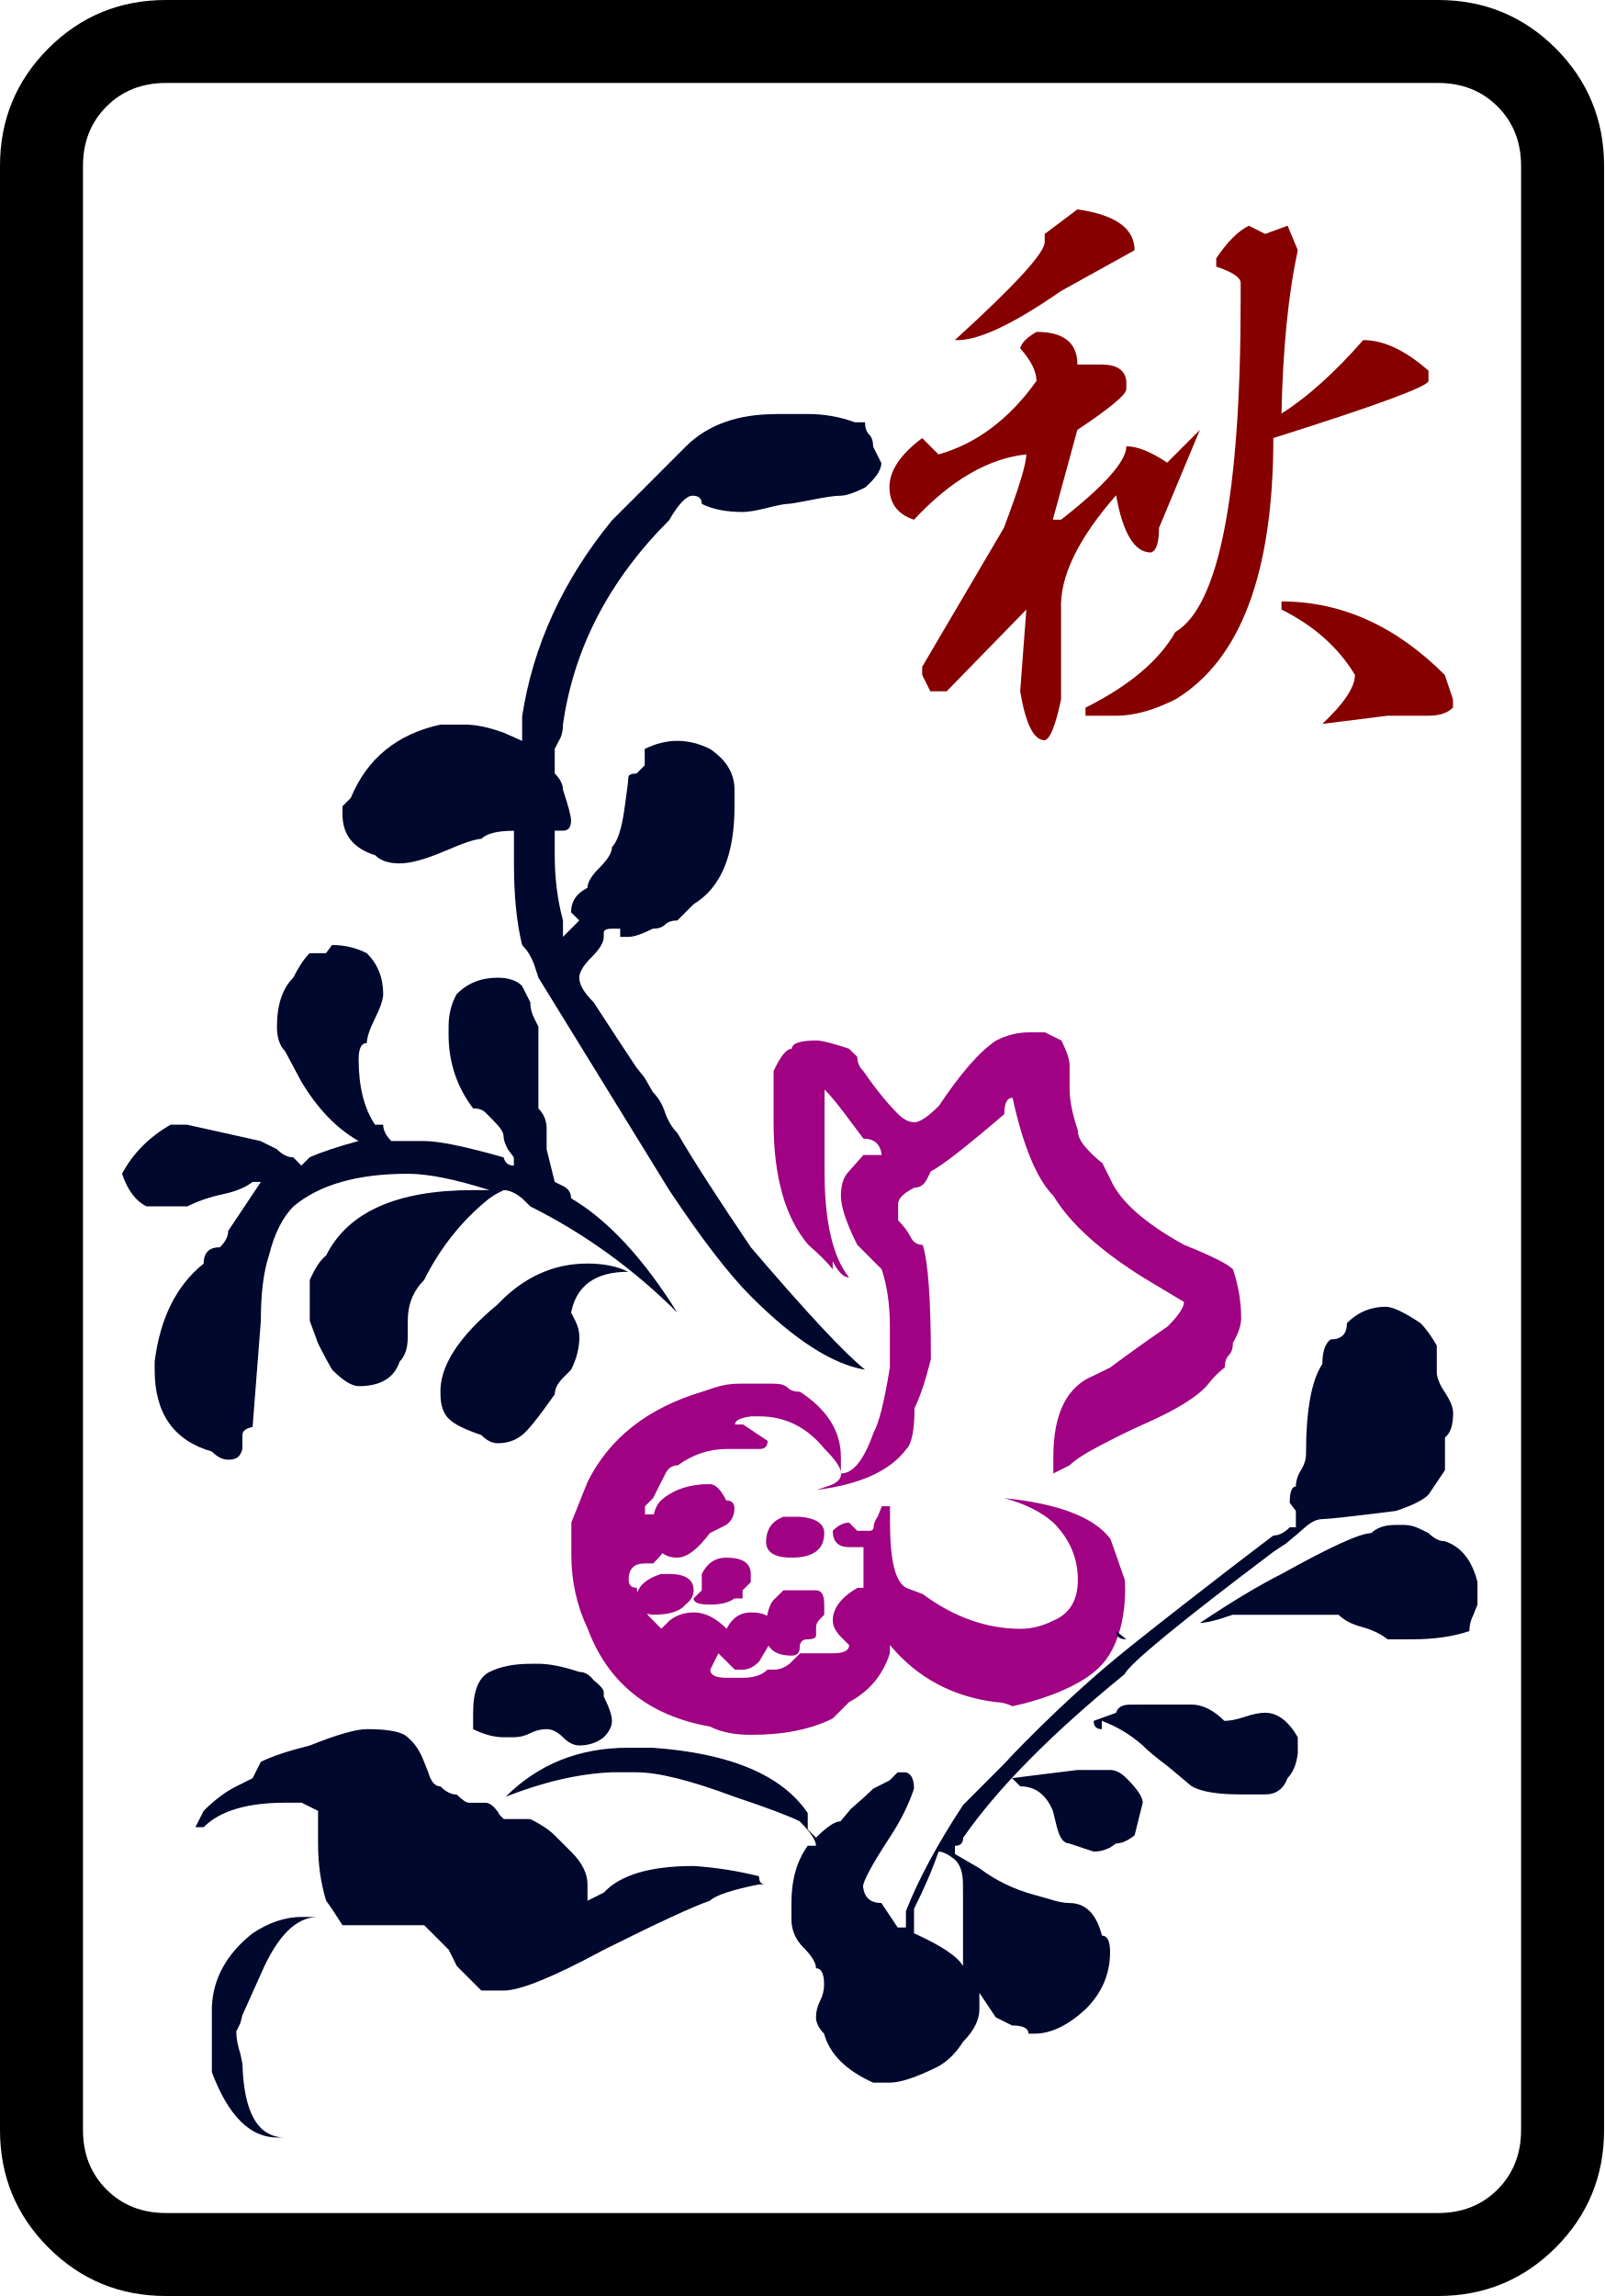
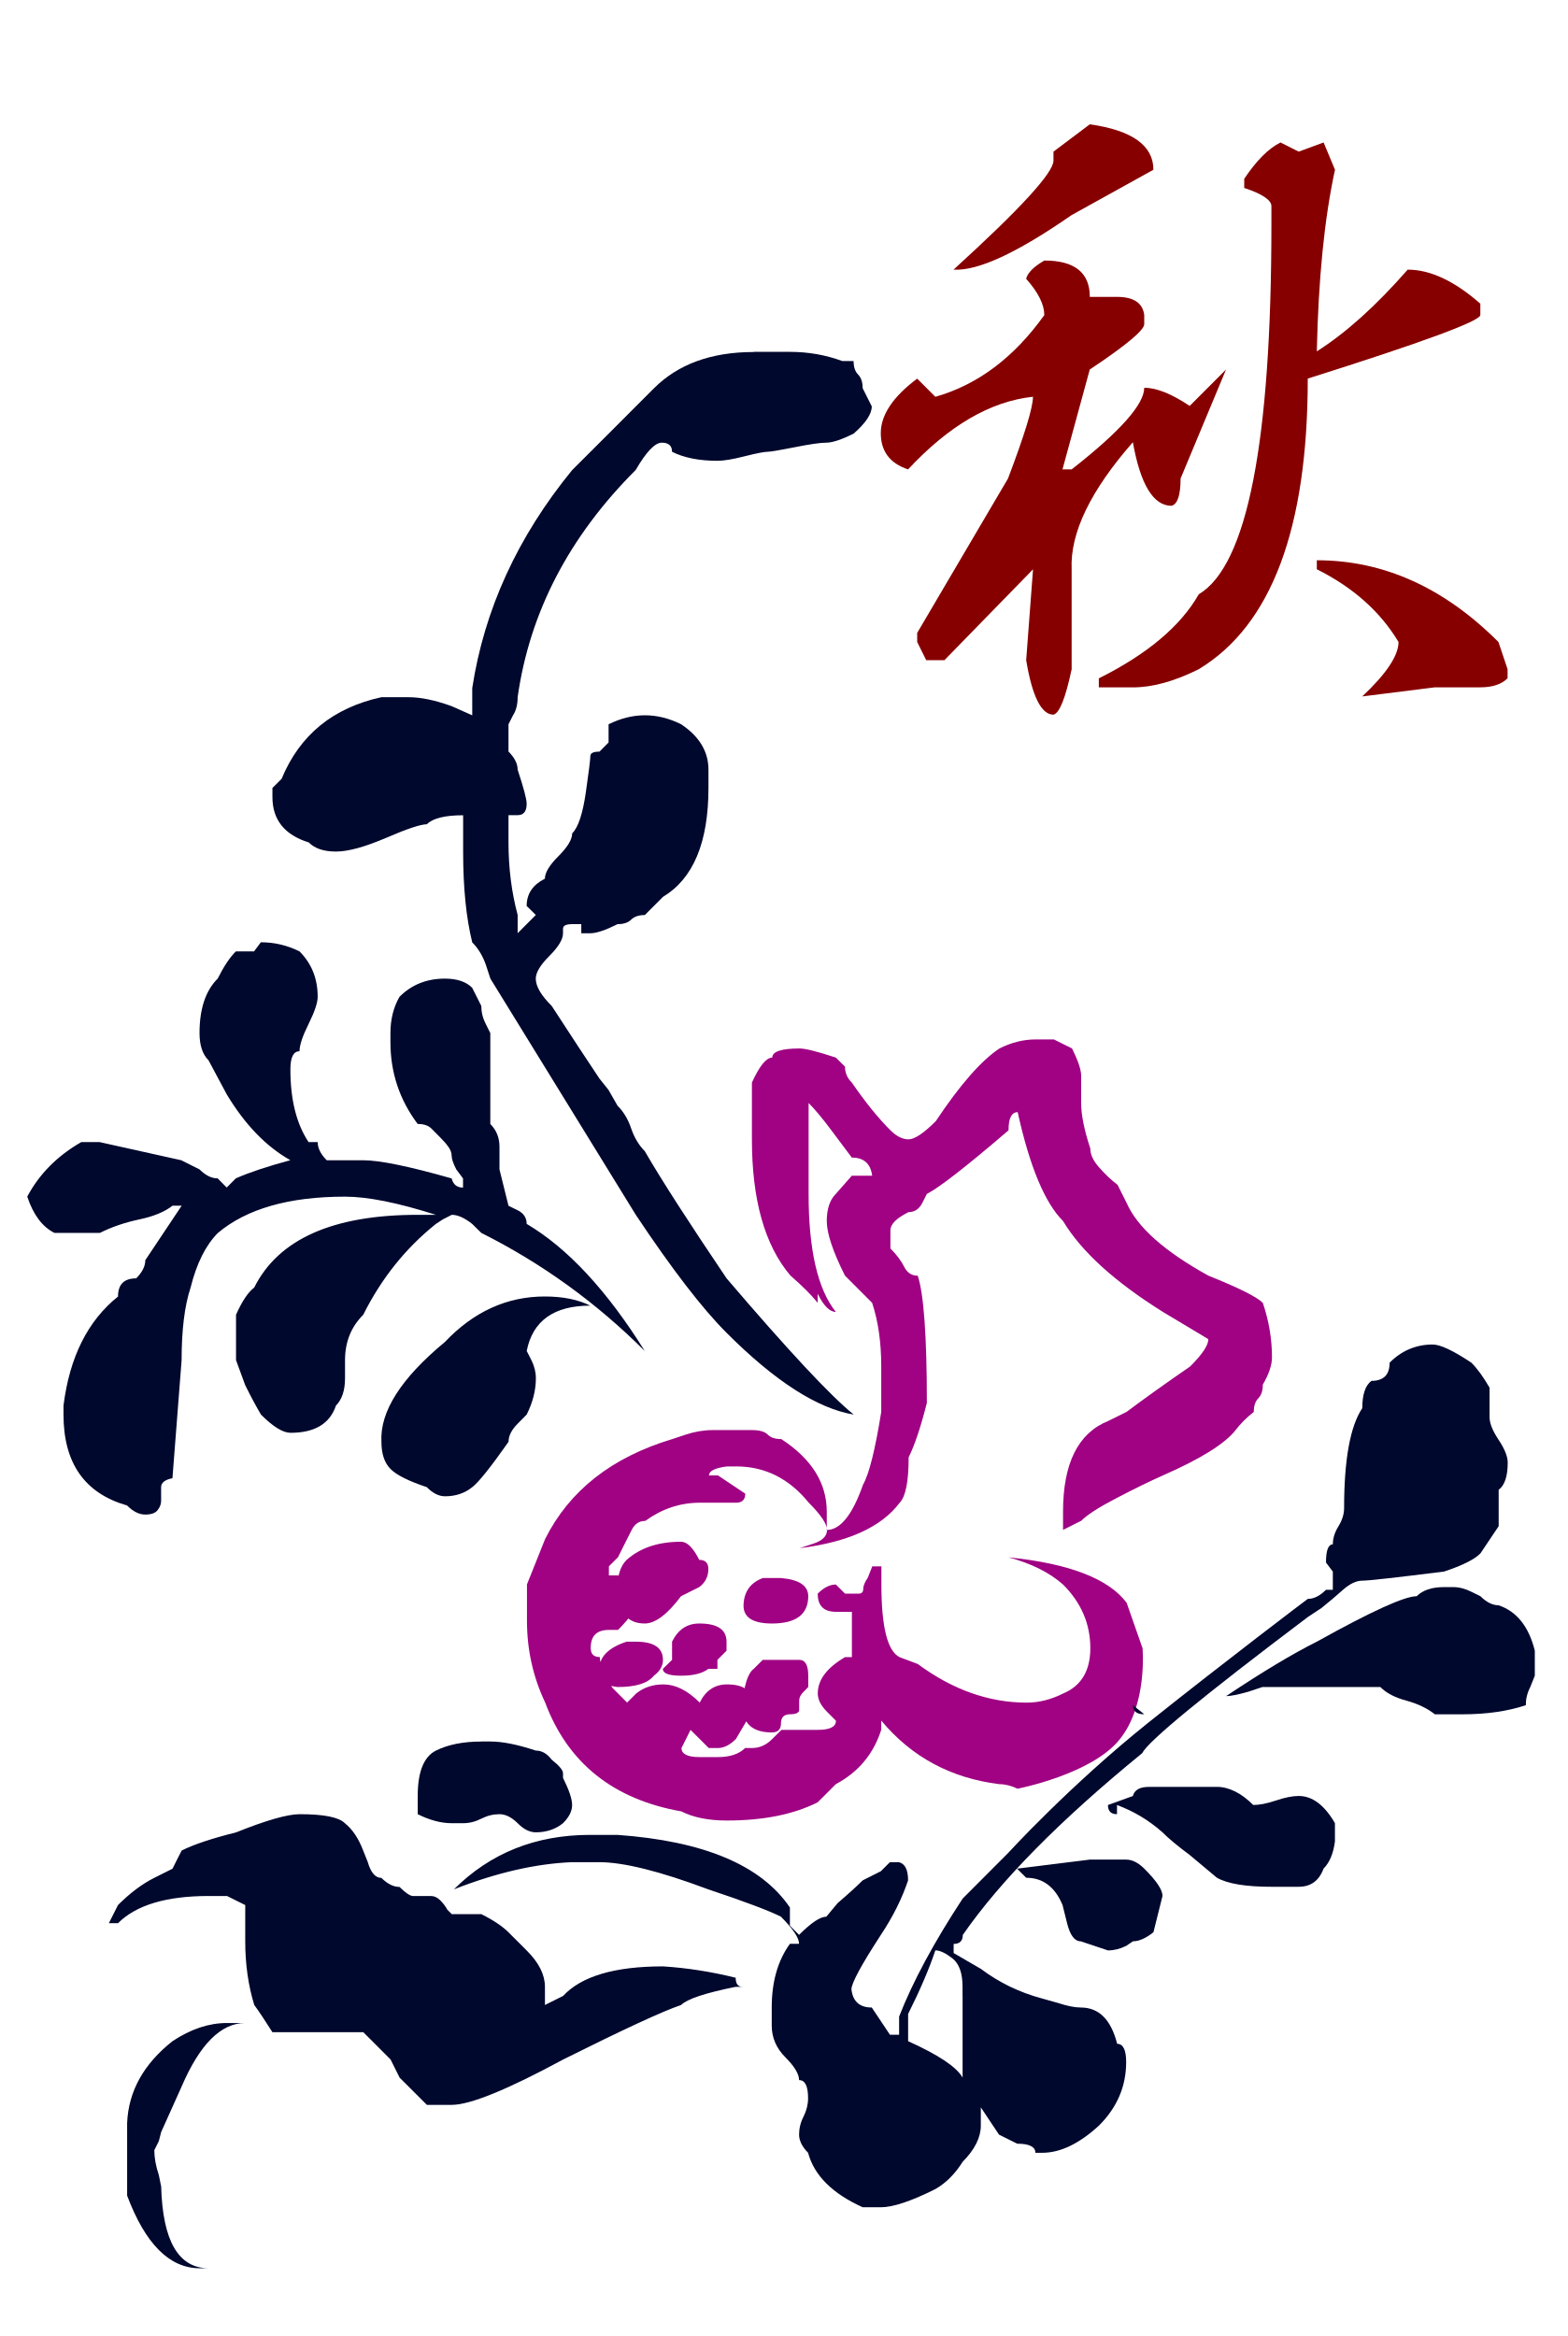
- <svg xmlns="http://www.w3.org/2000/svg" version="1.1" id="图层_1" x="0px" y="0px" width="139.764" height="200" viewBox="0 0 139.764 200" enable-background="new 0 0 714 341" xml:space="preserve">
+ <svg xmlns="http://www.w3.org/2000/svg" version="1.1" id="图层_1" x="0px" y="0px" width="122.764" height="183" viewBox="8.5 8.5 122.764 183" enable-background="new 0 0 714 341" xml:space="preserve">
  <defs id="defs619" />
  <g transform="matrix(4.033152,0,0,4.033152,-2209.196,-882.0908)" id="g2051">
-     <path id="path570" d="m 547.759,222.294 c 0,-0.994 0.349,-1.842 1.046,-2.539 0.696,-0.696 1.543,-1.045 2.539,-1.045 h 27.483 c 0.995,0 1.843,0.349 2.54,1.045 0.695,0.697 1.045,1.545 1.045,2.539 v 42.42 c 0,0.995 -0.35,1.842 -1.045,2.539 -0.697,0.696 -1.545,1.046 -2.54,1.046 h -27.483 c -0.996,0 -1.843,-0.35 -2.539,-1.046 -0.697,-0.697 -1.046,-1.544 -1.046,-2.539 m 1.793,0 c 0,0.518 0.169,0.945 0.508,1.285 0.338,0.338 0.766,0.508 1.284,0.508 h 27.483 c 0.518,0 0.946,-0.17 1.284,-0.508 0.338,-0.34 0.508,-0.768 0.508,-1.285 v -42.42 c 0,-0.518 -0.17,-0.945 -0.508,-1.284 -0.338,-0.338 -0.767,-0.508 -1.284,-0.508 h -27.483 c -0.519,0 -0.946,0.17 -1.284,0.508 -0.339,0.339 -0.508,0.767 -0.508,1.284" />
    <path style="fill:#870000" id="path572" d="m 570.151,225.878 c 0.588,0 0.883,0.235 0.883,0.706 h 0.528 c 0.323,0 0.5,0.118 0.529,0.353 v 0.177 c 0,0.117 -0.353,0.412 -1.058,0.881 l -0.53,1.94 h 0.178 c 0.938,-0.734 1.41,-1.263 1.41,-1.586 0.236,0 0.53,0.117 0.883,0.353 l 0.706,-0.707 -0.883,2.117 c 0,0.323 -0.06,0.501 -0.176,0.53 -0.353,0 -0.604,-0.413 -0.751,-1.235 -0.823,0.941 -1.221,1.763 -1.189,2.469 v 1.235 0.706 c -0.119,0.559 -0.235,0.853 -0.353,0.882 -0.235,0 -0.413,-0.353 -0.53,-1.058 l 0.133,-1.765 -1.721,1.765 h -0.353 l -0.176,-0.353 v -0.177 l 1.764,-2.999 c 0.323,-0.852 0.485,-1.381 0.485,-1.588 -0.824,0.088 -1.633,0.559 -2.426,1.411 -0.354,-0.117 -0.53,-0.353 -0.53,-0.705 0,-0.352 0.236,-0.706 0.707,-1.058 l 0.353,0.353 c 0.823,-0.234 1.528,-0.764 2.116,-1.587 0,-0.205 -0.117,-0.441 -0.353,-0.706 0.031,-0.118 0.148,-0.235 0.354,-0.354 z m 0.883,-2.646 c 0.822,0.117 1.235,0.411 1.235,0.883 l -1.588,0.88 c -1.061,0.736 -1.823,1.089 -2.294,1.06 1.293,-1.177 1.941,-1.882 1.941,-2.117 v -0.175 z m 3.704,0.353 0.353,0.178 0.484,-0.178 0.221,0.53 c -0.205,0.941 -0.323,2.116 -0.353,3.527 0.559,-0.353 1.147,-0.881 1.765,-1.587 0.44,0 0.91,0.221 1.411,0.661 v 0.22 c 0,0.118 -1.118,0.53 -3.352,1.235 0,2.911 -0.706,4.793 -2.117,5.645 -0.47,0.235 -0.896,0.353 -1.279,0.353 h -0.662 v -0.175 c 0.941,-0.47 1.589,-1.015 1.941,-1.633 0.94,-0.558 1.411,-2.954 1.411,-7.187 v -0.353 c 0,-0.117 -0.176,-0.236 -0.528,-0.353 v -0.177 c 0.236,-0.353 0.469,-0.589 0.705,-0.706 z m 0.705,8.115 c 1.294,0 2.47,0.528 3.528,1.588 l 0.177,0.528 v 0.177 c -0.119,0.117 -0.294,0.175 -0.529,0.175 h -0.883 l -1.411,0.177 c 0.47,-0.441 0.705,-0.795 0.705,-1.058 -0.353,-0.588 -0.881,-1.06 -1.587,-1.412 z" />
    <path style="fill:#a00283" id="path574" d="m 562.037,252.705 c -0.353,0.117 -0.528,0.294 -0.528,0.528 v 0.133 c 0,0.119 0.117,0.192 0.353,0.22 0.353,0 0.586,-0.072 0.705,-0.22 0.118,-0.087 0.176,-0.191 0.176,-0.308 0,-0.235 -0.176,-0.353 -0.528,-0.353 z m 1.058,-1.941 c -0.44,0 -0.793,0.117 -1.058,0.353 -0.117,0.117 -0.176,0.294 -0.176,0.528 0,0.471 0.176,0.707 0.528,0.707 0.206,0 0.441,-0.178 0.705,-0.53 l 0.354,-0.177 c 0.117,-0.088 0.177,-0.205 0.177,-0.353 0,-0.117 -0.06,-0.176 -0.177,-0.176 -0.118,-0.235 -0.235,-0.352 -0.353,-0.352 z m 0.353,1.588 c -0.235,0 -0.411,0.117 -0.528,0.353 v 0.353 l -0.178,0.175 c 0,0.09 0.117,0.133 0.353,0.133 0.236,0 0.413,-0.043 0.53,-0.133 h 0.176 v -0.175 l 0.177,-0.177 v -0.175 c 0,-0.237 -0.177,-0.354 -0.53,-0.354 z m 1.235,0.705 -0.176,0.175 c -0.118,0.09 -0.192,0.325 -0.22,0.706 0,0.354 0.19,0.53 0.572,0.53 0.117,0 0.176,-0.059 0.176,-0.176 0,-0.118 0.059,-0.177 0.177,-0.177 0.117,0 0.177,-0.029 0.177,-0.087 v -0.178 c 0,-0.059 0.028,-0.117 0.089,-0.175 l 0.087,-0.089 v -0.22 c 0,-0.205 -0.058,-0.308 -0.176,-0.308 h -0.706 z m 0,-1.588 c -0.235,0.088 -0.36,0.257 -0.374,0.507 -0.016,0.251 0.169,0.376 0.551,0.376 0.47,0 0.705,-0.178 0.705,-0.53 0,-0.204 -0.176,-0.323 -0.529,-0.353 h -0.176 z m 7.375,1.363 -0.309,-0.883 c -0.353,-0.469 -1.117,-0.763 -2.294,-0.882 0.442,0.119 0.795,0.294 1.06,0.529 0.353,0.353 0.529,0.766 0.529,1.235 0,0.44 -0.177,0.734 -0.529,0.881 -0.235,0.118 -0.471,0.177 -0.706,0.177 -0.734,0 -1.44,-0.25 -2.116,-0.75 l -0.353,-0.133 c -0.236,-0.117 -0.354,-0.586 -0.354,-1.411 v -0.353 h -0.177 l -0.087,0.22 c -0.06,0.088 -0.089,0.162 -0.089,0.221 0,0.06 -0.031,0.089 -0.089,0.089 h -0.264 l -0.178,-0.177 c -0.117,0 -0.235,0.059 -0.353,0.177 0,0.236 0.117,0.353 0.353,0.353 h 0.178 0.133 v 0.528 0.177 0.175 h -0.133 c -0.353,0.207 -0.53,0.442 -0.53,0.706 0,0.118 0.06,0.235 0.178,0.354 l 0.175,0.176 c 0,0.119 -0.117,0.177 -0.353,0.177 h -0.705 l -0.178,0.176 c -0.116,0.119 -0.248,0.177 -0.395,0.177 h -0.133 c -0.118,0.117 -0.294,0.176 -0.53,0.176 h -0.175 -0.178 c -0.235,0 -0.353,-0.059 -0.353,-0.176 l 0.176,-0.353 0.354,0.353 h 0.175 c 0.117,0 0.236,-0.058 0.353,-0.177 l 0.311,-0.529 v -0.177 c 0,-0.235 -0.164,-0.353 -0.485,-0.353 -0.235,0 -0.413,0.117 -0.53,0.353 -0.235,-0.235 -0.471,-0.353 -0.705,-0.353 -0.207,0 -0.382,0.059 -0.529,0.176 l -0.088,0.089 -0.089,0.087 -0.176,-0.177 -0.088,-0.088 c -0.061,-0.059 -0.089,-0.146 -0.089,-0.265 -0.118,-0.117 -0.176,-0.234 -0.176,-0.353 -0.117,0 -0.177,-0.058 -0.177,-0.175 0,-0.117 0.028,-0.207 0.088,-0.265 0.059,-0.059 0.146,-0.087 0.265,-0.087 h 0.177 c 0.235,-0.235 0.353,-0.411 0.353,-0.53 0,-0.235 -0.117,-0.411 -0.353,-0.529 h -0.177 v -0.176 l 0.177,-0.177 0.087,-0.176 0.178,-0.353 c 0.058,-0.117 0.146,-0.177 0.265,-0.177 0.323,-0.234 0.676,-0.353 1.058,-0.353 h 0.353 0.353 c 0.117,0 0.178,-0.059 0.178,-0.176 l -0.53,-0.354 h -0.175 c 0,-0.087 0.117,-0.146 0.353,-0.175 h 0.175 c 0.56,0 1.029,0.235 1.411,0.706 0.236,0.235 0.354,0.413 0.354,0.529 0,0.117 -0.089,0.207 -0.265,0.265 l -0.266,0.088 c 0.941,-0.117 1.588,-0.411 1.941,-0.882 0.117,-0.117 0.175,-0.412 0.175,-0.883 0.117,-0.234 0.235,-0.586 0.354,-1.058 0,-1.293 -0.06,-2.116 -0.177,-2.469 -0.118,0 -0.207,-0.058 -0.265,-0.177 -0.06,-0.117 -0.148,-0.235 -0.266,-0.353 v -0.177 -0.176 c 0,-0.118 0.117,-0.236 0.353,-0.353 0.117,0 0.206,-0.059 0.266,-0.177 l 0.089,-0.176 c 0.233,-0.117 0.764,-0.53 1.586,-1.235 0,-0.235 0.059,-0.353 0.178,-0.353 0.233,1.058 0.529,1.764 0.882,2.116 0.353,0.588 0.998,1.176 1.94,1.765 l 0.881,0.528 c 0,0.119 -0.116,0.294 -0.353,0.53 -0.469,0.323 -0.882,0.618 -1.234,0.882 l -0.353,0.175 c -0.59,0.236 -0.882,0.824 -0.882,1.765 v 0.353 l 0.353,-0.177 c 0.117,-0.117 0.346,-0.265 0.685,-0.44 0.337,-0.177 0.639,-0.324 0.903,-0.442 0.733,-0.321 1.204,-0.616 1.411,-0.88 0.088,-0.117 0.205,-0.236 0.353,-0.353 0,-0.117 0.029,-0.206 0.088,-0.265 0.059,-0.059 0.087,-0.146 0.087,-0.265 0.12,-0.205 0.178,-0.382 0.178,-0.53 0,-0.353 -0.058,-0.705 -0.178,-1.058 -0.116,-0.117 -0.469,-0.292 -1.058,-0.529 -0.853,-0.471 -1.381,-0.941 -1.587,-1.412 l -0.177,-0.353 c -0.118,-0.088 -0.235,-0.199 -0.353,-0.332 -0.118,-0.131 -0.176,-0.256 -0.176,-0.375 -0.117,-0.353 -0.177,-0.646 -0.177,-0.882 v -0.176 -0.353 c 0,-0.117 -0.061,-0.294 -0.177,-0.529 l -0.353,-0.176 h -0.353 c -0.236,0 -0.472,0.059 -0.705,0.176 -0.353,0.235 -0.766,0.705 -1.235,1.411 -0.235,0.235 -0.413,0.354 -0.53,0.354 -0.117,0 -0.235,-0.06 -0.353,-0.177 -0.235,-0.235 -0.485,-0.543 -0.748,-0.925 -0.09,-0.089 -0.133,-0.191 -0.133,-0.31 l -0.178,-0.176 c -0.353,-0.117 -0.588,-0.177 -0.705,-0.177 -0.353,0 -0.53,0.06 -0.53,0.177 -0.116,0 -0.248,0.162 -0.395,0.485 v 1.103 c 0,1.175 0.249,2.058 0.748,2.646 0.236,0.205 0.412,0.382 0.529,0.529 v -0.176 c 0.117,0.236 0.235,0.353 0.353,0.353 -0.353,-0.442 -0.529,-1.206 -0.529,-2.293 v -0.53 -0.705 -0.53 c 0.119,0.119 0.266,0.294 0.442,0.53 l 0.397,0.53 c 0.233,0 0.366,0.117 0.396,0.353 h -0.176 -0.22 l -0.311,0.353 c -0.117,0.117 -0.175,0.294 -0.175,0.528 0,0.236 0.117,0.588 0.353,1.059 l 0.528,0.529 c 0.117,0.353 0.177,0.765 0.177,1.235 v 0.53 0.353 c -0.118,0.734 -0.235,1.206 -0.353,1.411 -0.206,0.588 -0.441,0.882 -0.705,0.882 v -0.353 c 0,-0.559 -0.295,-1.028 -0.883,-1.412 -0.118,0 -0.206,-0.028 -0.265,-0.088 -0.059,-0.059 -0.161,-0.087 -0.308,-0.087 h -0.311 -0.439 c -0.178,0 -0.353,0.029 -0.53,0.087 l -0.265,0.088 c -1.175,0.353 -1.999,1.001 -2.469,1.94 l -0.353,0.882 v 0.706 c 0,0.559 0.116,1.089 0.353,1.588 0.44,1.177 1.323,1.882 2.646,2.116 0.234,0.119 0.53,0.177 0.883,0.177 0.705,0 1.292,-0.117 1.763,-0.353 l 0.178,-0.177 0.175,-0.176 c 0.441,-0.235 0.734,-0.588 0.883,-1.058 v -0.177 c 0.588,0.706 1.352,1.118 2.294,1.235 0.116,0 0.233,0.03 0.353,0.088 0,0 1.439,-0.277 1.983,-0.957 0.546,-0.674 0.445,-1.772 0.445,-1.772 z" />
    <path style="fill:#00082d" id="path576" d="m 550.396,244.06 c 0.117,0.353 0.293,0.588 0.528,0.705 h 0.353 0.53 c 0.234,-0.117 0.491,-0.204 0.771,-0.263 0.279,-0.059 0.49,-0.148 0.639,-0.265 h 0.353 -0.175 l -0.706,1.058 c 0,0.117 -0.06,0.235 -0.177,0.353 -0.117,0 -0.207,0.029 -0.265,0.088 -0.06,0.06 -0.088,0.147 -0.088,0.265 -0.589,0.472 -0.941,1.177 -1.059,2.118 v 0.176 c 0,0.941 0.411,1.529 1.235,1.765 0.117,0.117 0.233,0.176 0.353,0.176 0.118,0 0.197,-0.029 0.242,-0.088 0.045,-0.059 0.066,-0.117 0.066,-0.177 v -0.265 c 0,-0.088 0.071,-0.146 0.22,-0.176 l 0.178,-2.293 c 0,-0.588 0.058,-1.058 0.175,-1.411 0.117,-0.471 0.295,-0.824 0.53,-1.06 0.557,-0.469 1.381,-0.705 2.469,-0.705 0.441,0 1.029,0.119 1.765,0.353 h -0.353 c -1.647,0 -2.706,0.472 -3.176,1.413 -0.117,0.088 -0.235,0.263 -0.353,0.528 v 0.442 0.263 0.177 l 0.178,0.485 c 0.116,0.235 0.22,0.426 0.307,0.573 0.236,0.236 0.426,0.353 0.574,0.353 0.47,0 0.763,-0.176 0.882,-0.529 0.116,-0.117 0.176,-0.294 0.176,-0.529 v -0.353 c 0,-0.353 0.118,-0.647 0.354,-0.882 0.353,-0.706 0.822,-1.293 1.411,-1.764 l 0.133,-0.087 0.175,-0.09 c 0.117,0 0.25,0.06 0.397,0.177 l 0.178,0.175 c 1.175,0.589 2.233,1.354 3.174,2.293 -0.734,-1.175 -1.499,-1.999 -2.294,-2.469 0,-0.117 -0.058,-0.207 -0.175,-0.265 l -0.178,-0.087 -0.175,-0.706 v -0.442 c 0,-0.176 -0.061,-0.323 -0.178,-0.44 v -0.177 -0.176 -1.412 l -0.087,-0.176 c -0.061,-0.117 -0.088,-0.235 -0.088,-0.353 l -0.178,-0.353 c -0.117,-0.117 -0.294,-0.177 -0.529,-0.177 -0.353,0 -0.647,0.118 -0.882,0.353 -0.118,0.206 -0.176,0.442 -0.176,0.705 v 0.177 c 0,0.588 0.176,1.118 0.529,1.588 0.117,0 0.205,0.029 0.266,0.088 l 0.175,0.177 c 0.058,0.059 0.111,0.117 0.153,0.176 0.045,0.061 0.066,0.119 0.066,0.177 0,0.058 0.029,0.147 0.09,0.265 l 0.131,0.175 v 0.178 c -0.117,0 -0.191,-0.059 -0.221,-0.178 -0.822,-0.234 -1.396,-0.353 -1.719,-0.353 h -0.354 -0.176 -0.177 c -0.117,-0.117 -0.176,-0.235 -0.176,-0.353 h -0.177 c -0.235,-0.353 -0.353,-0.822 -0.353,-1.411 0,-0.235 0.058,-0.353 0.177,-0.353 0,-0.117 0.059,-0.294 0.176,-0.53 0.117,-0.236 0.177,-0.411 0.177,-0.529 0,-0.353 -0.119,-0.646 -0.353,-0.881 -0.236,-0.117 -0.485,-0.177 -0.751,-0.177 l -0.132,0.177 h -0.353 c -0.119,0.117 -0.235,0.294 -0.353,0.528 -0.235,0.235 -0.353,0.588 -0.353,1.058 0,0.237 0.058,0.413 0.175,0.53 l 0.354,0.662 c 0.354,0.588 0.765,1.013 1.235,1.278 -0.441,0.119 -0.794,0.236 -1.059,0.353 l -0.177,0.178 -0.176,-0.178 c -0.119,0 -0.235,-0.058 -0.353,-0.175 l -0.178,-0.089 -0.175,-0.088 -1.588,-0.353 h -0.265 -0.089 c -0.464,0.266 -0.816,0.619 -1.05,1.059 z m 5.292,11.996 c -0.236,0 -0.647,0.117 -1.235,0.353 -0.472,0.118 -0.824,0.235 -1.058,0.353 l -0.09,0.177 -0.088,0.176 -0.353,0.177 c -0.235,0.117 -0.47,0.294 -0.705,0.528 l -0.178,0.353 h 0.178 c 0.353,-0.353 0.94,-0.528 1.763,-0.528 h 0.354 l 0.354,0.176 v 0.265 0.265 0.176 c 0,0.442 0.058,0.853 0.175,1.235 0.088,0.119 0.205,0.294 0.353,0.529 h 0.53 0.528 0.265 0.266 0.176 l 0.177,0.176 0.353,0.354 0.176,0.353 0.529,0.528 h 0.484 c 0.353,0 1.074,-0.292 2.161,-0.88 1.177,-0.588 1.94,-0.941 2.293,-1.06 0.118,-0.117 0.471,-0.234 1.06,-0.353 h 0.133 c -0.09,0 -0.133,-0.059 -0.133,-0.176 -0.472,-0.117 -0.941,-0.191 -1.412,-0.221 -0.94,0 -1.586,0.192 -1.94,0.574 l -0.353,0.176 v -0.088 -0.177 -0.088 c 0,-0.234 -0.117,-0.47 -0.354,-0.705 l -0.353,-0.353 c -0.117,-0.117 -0.293,-0.236 -0.527,-0.353 h -0.354 -0.221 l -0.087,-0.087 c -0.03,-0.059 -0.075,-0.117 -0.133,-0.178 -0.06,-0.059 -0.117,-0.087 -0.175,-0.087 h -0.178 -0.176 c -0.06,0 -0.148,-0.059 -0.266,-0.177 -0.118,0 -0.235,-0.059 -0.353,-0.176 -0.118,0 -0.206,-0.104 -0.265,-0.31 l -0.088,-0.22 c -0.089,-0.234 -0.206,-0.411 -0.354,-0.53 -0.116,-0.119 -0.411,-0.177 -0.879,-0.177 z m -1.058,4.056 h -0.354 c -0.354,0 -0.706,0.119 -1.059,0.353 -0.559,0.442 -0.854,0.971 -0.881,1.587 v 0.178 1.235 c 0.353,0.939 0.823,1.411 1.411,1.411 h 0.175 c -0.588,0 -0.896,-0.53 -0.925,-1.588 l -0.045,-0.221 c -0.059,-0.177 -0.088,-0.338 -0.088,-0.485 l 0.088,-0.177 0.045,-0.175 0.397,-0.883 c 0.353,-0.822 0.764,-1.235 1.236,-1.235 z m 9.877,-32.457 c -0.824,0 -1.47,0.236 -1.94,0.706 l -0.353,0.353 c -0.119,0.119 -0.294,0.294 -0.529,0.53 -0.235,0.235 -0.471,0.469 -0.706,0.705 -1.058,1.293 -1.705,2.706 -1.94,4.233 v 0.53 l -0.397,-0.177 c -0.323,-0.117 -0.602,-0.175 -0.837,-0.175 h -0.353 -0.177 c -0.941,0.205 -1.587,0.734 -1.939,1.586 l -0.178,0.177 v 0.176 c 0,0.442 0.236,0.736 0.706,0.882 0.117,0.119 0.293,0.177 0.529,0.177 0.236,0 0.558,-0.089 0.971,-0.265 0.41,-0.178 0.676,-0.265 0.793,-0.265 0.116,-0.117 0.353,-0.175 0.705,-0.175 v 0.175 0.53 c 0,0.706 0.06,1.293 0.177,1.764 0.117,0.118 0.205,0.264 0.266,0.44 l 0.087,0.265 2.823,4.586 c 0.706,1.06 1.294,1.824 1.764,2.293 0.94,0.941 1.765,1.471 2.47,1.588 -0.441,-0.353 -1.265,-1.235 -2.47,-2.646 -0.734,-1.087 -1.265,-1.911 -1.588,-2.469 -0.117,-0.119 -0.204,-0.265 -0.265,-0.442 -0.059,-0.176 -0.146,-0.324 -0.264,-0.441 l -0.177,-0.309 -0.176,-0.22 c -0.235,-0.353 -0.546,-0.823 -0.927,-1.411 -0.207,-0.205 -0.309,-0.382 -0.309,-0.53 0,-0.117 0.088,-0.265 0.265,-0.441 0.177,-0.177 0.264,-0.323 0.264,-0.44 v -0.089 c 0,-0.059 0.059,-0.088 0.177,-0.088 h 0.178 v 0.177 h 0.175 c 0.118,0 0.295,-0.059 0.53,-0.177 0.117,0 0.205,-0.029 0.264,-0.088 0.061,-0.059 0.147,-0.089 0.265,-0.089 l 0.353,-0.353 c 0.588,-0.353 0.883,-1.058 0.883,-2.116 v -0.353 c 0,-0.353 -0.177,-0.647 -0.53,-0.883 -0.235,-0.117 -0.47,-0.175 -0.705,-0.175 -0.235,0 -0.47,0.059 -0.705,0.175 v 0.353 l -0.176,0.178 c -0.119,0 -0.178,0.029 -0.178,0.087 0,0.058 -0.028,0.294 -0.088,0.706 -0.06,0.413 -0.147,0.678 -0.265,0.795 0,0.117 -0.088,0.263 -0.264,0.44 -0.177,0.175 -0.266,0.323 -0.266,0.44 -0.236,0.119 -0.354,0.294 -0.354,0.53 l 0.09,0.088 0.088,0.087 -0.353,0.354 v -0.354 c -0.118,-0.44 -0.178,-0.91 -0.178,-1.411 v -0.265 -0.263 h 0.178 c 0.117,0 0.175,-0.074 0.175,-0.222 0,-0.087 -0.058,-0.308 -0.175,-0.661 0,-0.117 -0.061,-0.235 -0.178,-0.353 v -0.265 -0.265 l 0.089,-0.175 c 0.058,-0.089 0.089,-0.207 0.089,-0.353 0.234,-1.646 0.998,-3.117 2.293,-4.411 0.205,-0.353 0.374,-0.53 0.507,-0.53 0.133,0 0.199,0.06 0.199,0.177 0.233,0.117 0.528,0.175 0.881,0.175 0.117,0 0.294,-0.027 0.529,-0.088 0.235,-0.059 0.382,-0.087 0.442,-0.087 0.058,0 0.234,-0.03 0.527,-0.088 0.295,-0.059 0.501,-0.089 0.617,-0.089 0.117,0 0.295,-0.059 0.53,-0.175 0.234,-0.205 0.353,-0.382 0.353,-0.53 l -0.177,-0.353 c 0,-0.117 -0.029,-0.205 -0.088,-0.265 -0.059,-0.059 -0.088,-0.146 -0.088,-0.263 h -0.22 c -0.325,-0.119 -0.663,-0.178 -1.016,-0.178 h -0.703 z m -3.176,18.523 c -0.235,-0.117 -0.529,-0.178 -0.882,-0.178 -0.734,0 -1.382,0.294 -1.94,0.883 -0.853,0.706 -1.265,1.352 -1.234,1.94 0,0.235 0.06,0.411 0.177,0.528 0.116,0.118 0.353,0.235 0.705,0.353 0.116,0.119 0.235,0.177 0.353,0.177 0.206,0 0.382,-0.059 0.529,-0.177 0.117,-0.088 0.353,-0.38 0.705,-0.881 0,-0.117 0.06,-0.235 0.178,-0.353 l 0.175,-0.177 c 0.117,-0.234 0.178,-0.47 0.178,-0.705 0,-0.117 -0.029,-0.236 -0.088,-0.353 l -0.09,-0.177 c 0.116,-0.586 0.529,-0.88 1.234,-0.88 z m -2.115,8.467 c -0.354,0 -0.648,0.059 -0.883,0.176 -0.235,0.119 -0.353,0.413 -0.353,0.882 v 0.353 c 0.234,0.117 0.456,0.175 0.66,0.175 h 0.221 c 0.119,0 0.236,-0.028 0.354,-0.088 0.117,-0.059 0.234,-0.087 0.353,-0.087 0.117,0 0.234,0.058 0.353,0.175 0.117,0.119 0.234,0.177 0.353,0.177 0.204,0 0.382,-0.059 0.528,-0.177 0.117,-0.117 0.177,-0.234 0.177,-0.353 0,-0.117 -0.06,-0.292 -0.177,-0.528 v -0.09 c 0,-0.059 -0.073,-0.146 -0.22,-0.263 -0.089,-0.117 -0.191,-0.177 -0.309,-0.177 -0.353,-0.117 -0.647,-0.176 -0.883,-0.176 h -0.174 z m 9.347,4.939 v 0.353 1.235 c -0.117,-0.207 -0.47,-0.442 -1.058,-0.707 v -0.176 -0.177 -0.176 c 0.235,-0.469 0.411,-0.882 0.529,-1.235 0.089,0 0.197,0.052 0.33,0.154 0.132,0.104 0.198,0.287 0.198,0.551 v 0.178 z m 2.471,-2.646 -1.413,0.176 0.178,0.177 c 0.323,0 0.557,0.176 0.705,0.528 l 0.088,0.353 c 0.059,0.236 0.147,0.353 0.265,0.353 l 0.53,0.177 c 0.117,0 0.233,-0.029 0.353,-0.088 l 0.132,-0.089 c 0.117,0 0.25,-0.059 0.398,-0.176 l 0.176,-0.706 c 0,-0.117 -0.117,-0.294 -0.354,-0.529 -0.119,-0.118 -0.235,-0.176 -0.353,-0.176 h -0.353 z m 1.411,-1.412 h -0.266 c -0.176,0 -0.278,0.06 -0.309,0.177 l -0.484,0.175 c 0,0.119 0.059,0.178 0.176,0.178 v -0.178 c 0.323,0.119 0.617,0.294 0.883,0.53 0.117,0.118 0.293,0.265 0.529,0.44 l 0.528,0.442 c 0.206,0.117 0.56,0.176 1.059,0.176 h 0.529 c 0.235,0 0.397,-0.117 0.484,-0.353 0.117,-0.118 0.191,-0.293 0.221,-0.529 v -0.354 c -0.205,-0.353 -0.44,-0.528 -0.705,-0.528 -0.117,0 -0.266,0.029 -0.44,0.088 -0.178,0.06 -0.324,0.087 -0.442,0.087 -0.117,-0.117 -0.235,-0.205 -0.353,-0.263 -0.118,-0.058 -0.235,-0.089 -0.353,-0.089 h -1.057 z m -0.574,-1.588 c 0,0.119 0.072,0.177 0.221,0.177 v -0.177 z m 0.221,0.177 -0.221,-0.177 h 0.133 0.088 z m 7.585,-0.883 v -0.353 c -0.117,-0.469 -0.353,-0.764 -0.705,-0.881 -0.117,0 -0.235,-0.06 -0.353,-0.177 l -0.178,-0.087 c -0.117,-0.059 -0.235,-0.089 -0.353,-0.089 h -0.176 c -0.235,0 -0.412,0.06 -0.529,0.177 -0.236,0 -0.881,0.294 -1.94,0.883 -0.47,0.235 -1.058,0.588 -1.763,1.058 0.087,0 0.233,-0.029 0.439,-0.088 l 0.266,-0.089 h 0.882 1.41 c 0.117,0.119 0.286,0.206 0.508,0.265 0.221,0.061 0.404,0.148 0.551,0.265 h 0.353 0.177 c 0.471,0 0.883,-0.059 1.236,-0.177 0,-0.117 0.026,-0.234 0.087,-0.353 l 0.088,-0.22 z m -8.468,1.451 h -0.175 m 1.141,-0.409 c -1.528,1.222 -2.729,2.537 -2.729,2.537 l -0.881,0.883 c -0.56,0.853 -0.971,1.617 -1.235,2.293 v 0.353 h -0.178 l -0.353,-0.529 c -0.235,0 -0.368,-0.117 -0.395,-0.353 0,-0.117 0.188,-0.47 0.572,-1.058 0.234,-0.353 0.411,-0.706 0.528,-1.058 0,-0.207 -0.059,-0.324 -0.176,-0.353 h -0.178 l -0.175,0.175 -0.353,0.178 c -0.118,0.117 -0.28,0.265 -0.485,0.44 l -0.221,0.265 c -0.118,0 -0.294,0.117 -0.529,0.353 l -0.178,-0.178 v -0.353 c -0.557,-0.823 -1.675,-1.292 -3.351,-1.411 h -0.529 c -1.059,0 -1.939,0.353 -2.646,1.058 0.824,-0.324 1.588,-0.499 2.293,-0.528 h 0.53 c 0.47,0 1.176,0.175 2.117,0.528 0.705,0.235 1.175,0.413 1.411,0.53 0.234,0.236 0.353,0.411 0.353,0.528 h -0.178 c -0.235,0.325 -0.353,0.736 -0.353,1.235 v 0.353 c 0,0.235 0.09,0.442 0.266,0.617 0.177,0.177 0.265,0.325 0.265,0.442 0.117,0 0.175,0.117 0.175,0.353 0,0.117 -0.029,0.236 -0.087,0.353 -0.06,0.117 -0.088,0.234 -0.088,0.353 0,0.117 0.059,0.234 0.175,0.353 0.119,0.441 0.473,0.793 1.061,1.058 h 0.353 c 0.234,0 0.587,-0.117 1.058,-0.353 0.205,-0.117 0.382,-0.294 0.53,-0.53 0.233,-0.235 0.353,-0.47 0.353,-0.705 v -0.176 -0.177 l 0.353,0.53 0.353,0.176 c 0.233,0 0.354,0.059 0.354,0.177 h 0.044 0.087 c 0.354,0 0.721,-0.177 1.104,-0.529 0.354,-0.353 0.528,-0.764 0.528,-1.234 0,-0.236 -0.059,-0.354 -0.175,-0.354 -0.119,-0.47 -0.354,-0.705 -0.707,-0.705 -0.118,0 -0.264,-0.03 -0.441,-0.088 l -0.309,-0.087 c -0.439,-0.117 -0.837,-0.31 -1.189,-0.575 l -0.53,-0.308 v -0.177 c 0.117,0 0.178,-0.059 0.178,-0.175 0.734,-1.058 1.896,-2.235 3.483,-3.529 0.117,-0.234 1.19,-1.116 3.219,-2.646 l 0.266,-0.176 c 0.146,-0.118 0.286,-0.235 0.418,-0.354 0.133,-0.117 0.257,-0.176 0.374,-0.176 0.117,0 0.647,-0.059 1.588,-0.177 0.353,-0.117 0.589,-0.234 0.706,-0.353 l 0.354,-0.528 v -0.177 -0.265 -0.265 c 0.117,-0.087 0.176,-0.263 0.176,-0.528 0,-0.117 -0.059,-0.265 -0.176,-0.441 -0.118,-0.177 -0.177,-0.323 -0.177,-0.442 v -0.353 -0.22 c -0.119,-0.205 -0.235,-0.368 -0.353,-0.485 -0.353,-0.235 -0.604,-0.353 -0.75,-0.353 -0.323,0 -0.603,0.117 -0.838,0.353 0,0.117 -0.029,0.207 -0.088,0.265 -0.061,0.059 -0.147,0.088 -0.265,0.088 -0.118,0.087 -0.178,0.265 -0.178,0.53 -0.235,0.353 -0.353,1 -0.353,1.94 0,0.117 -0.036,0.235 -0.109,0.353 -0.073,0.118 -0.11,0.235 -0.11,0.353 -0.088,0 -0.133,0.117 -0.133,0.353 l 0.133,0.176 v 0.353 h -0.133 c -0.117,0.118 -0.235,0.177 -0.353,0.177 0,-0.002 -1.564,1.18 -3.093,2.4 z" />
  </g>
</svg>
